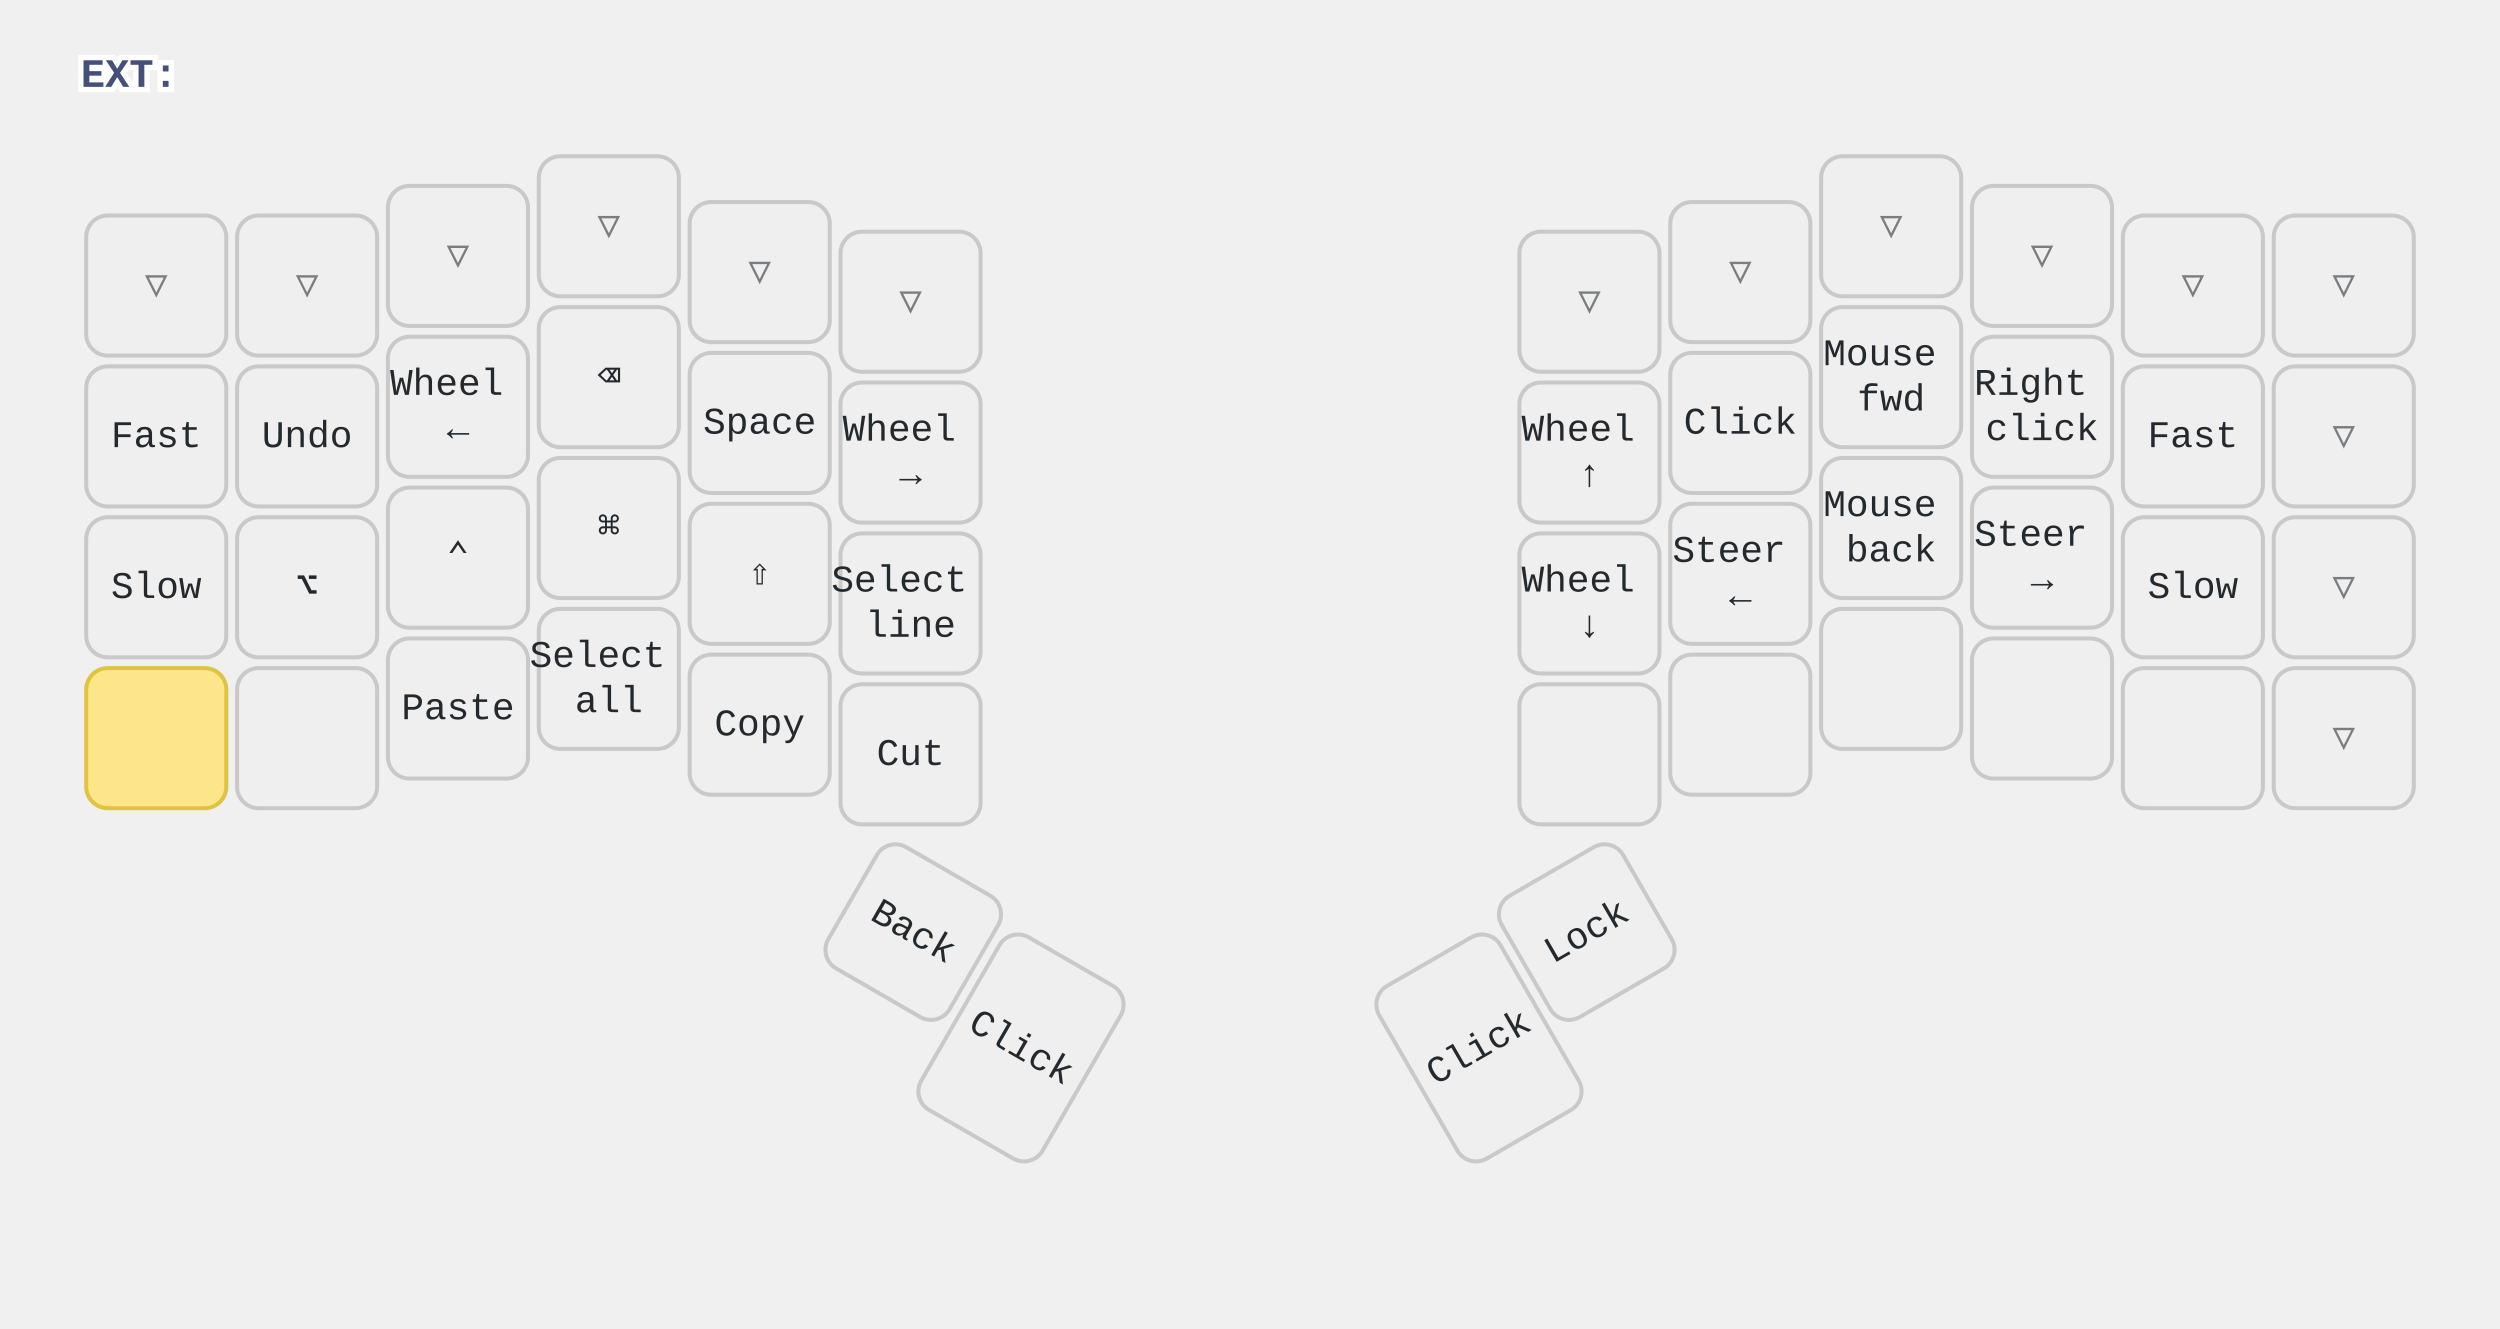
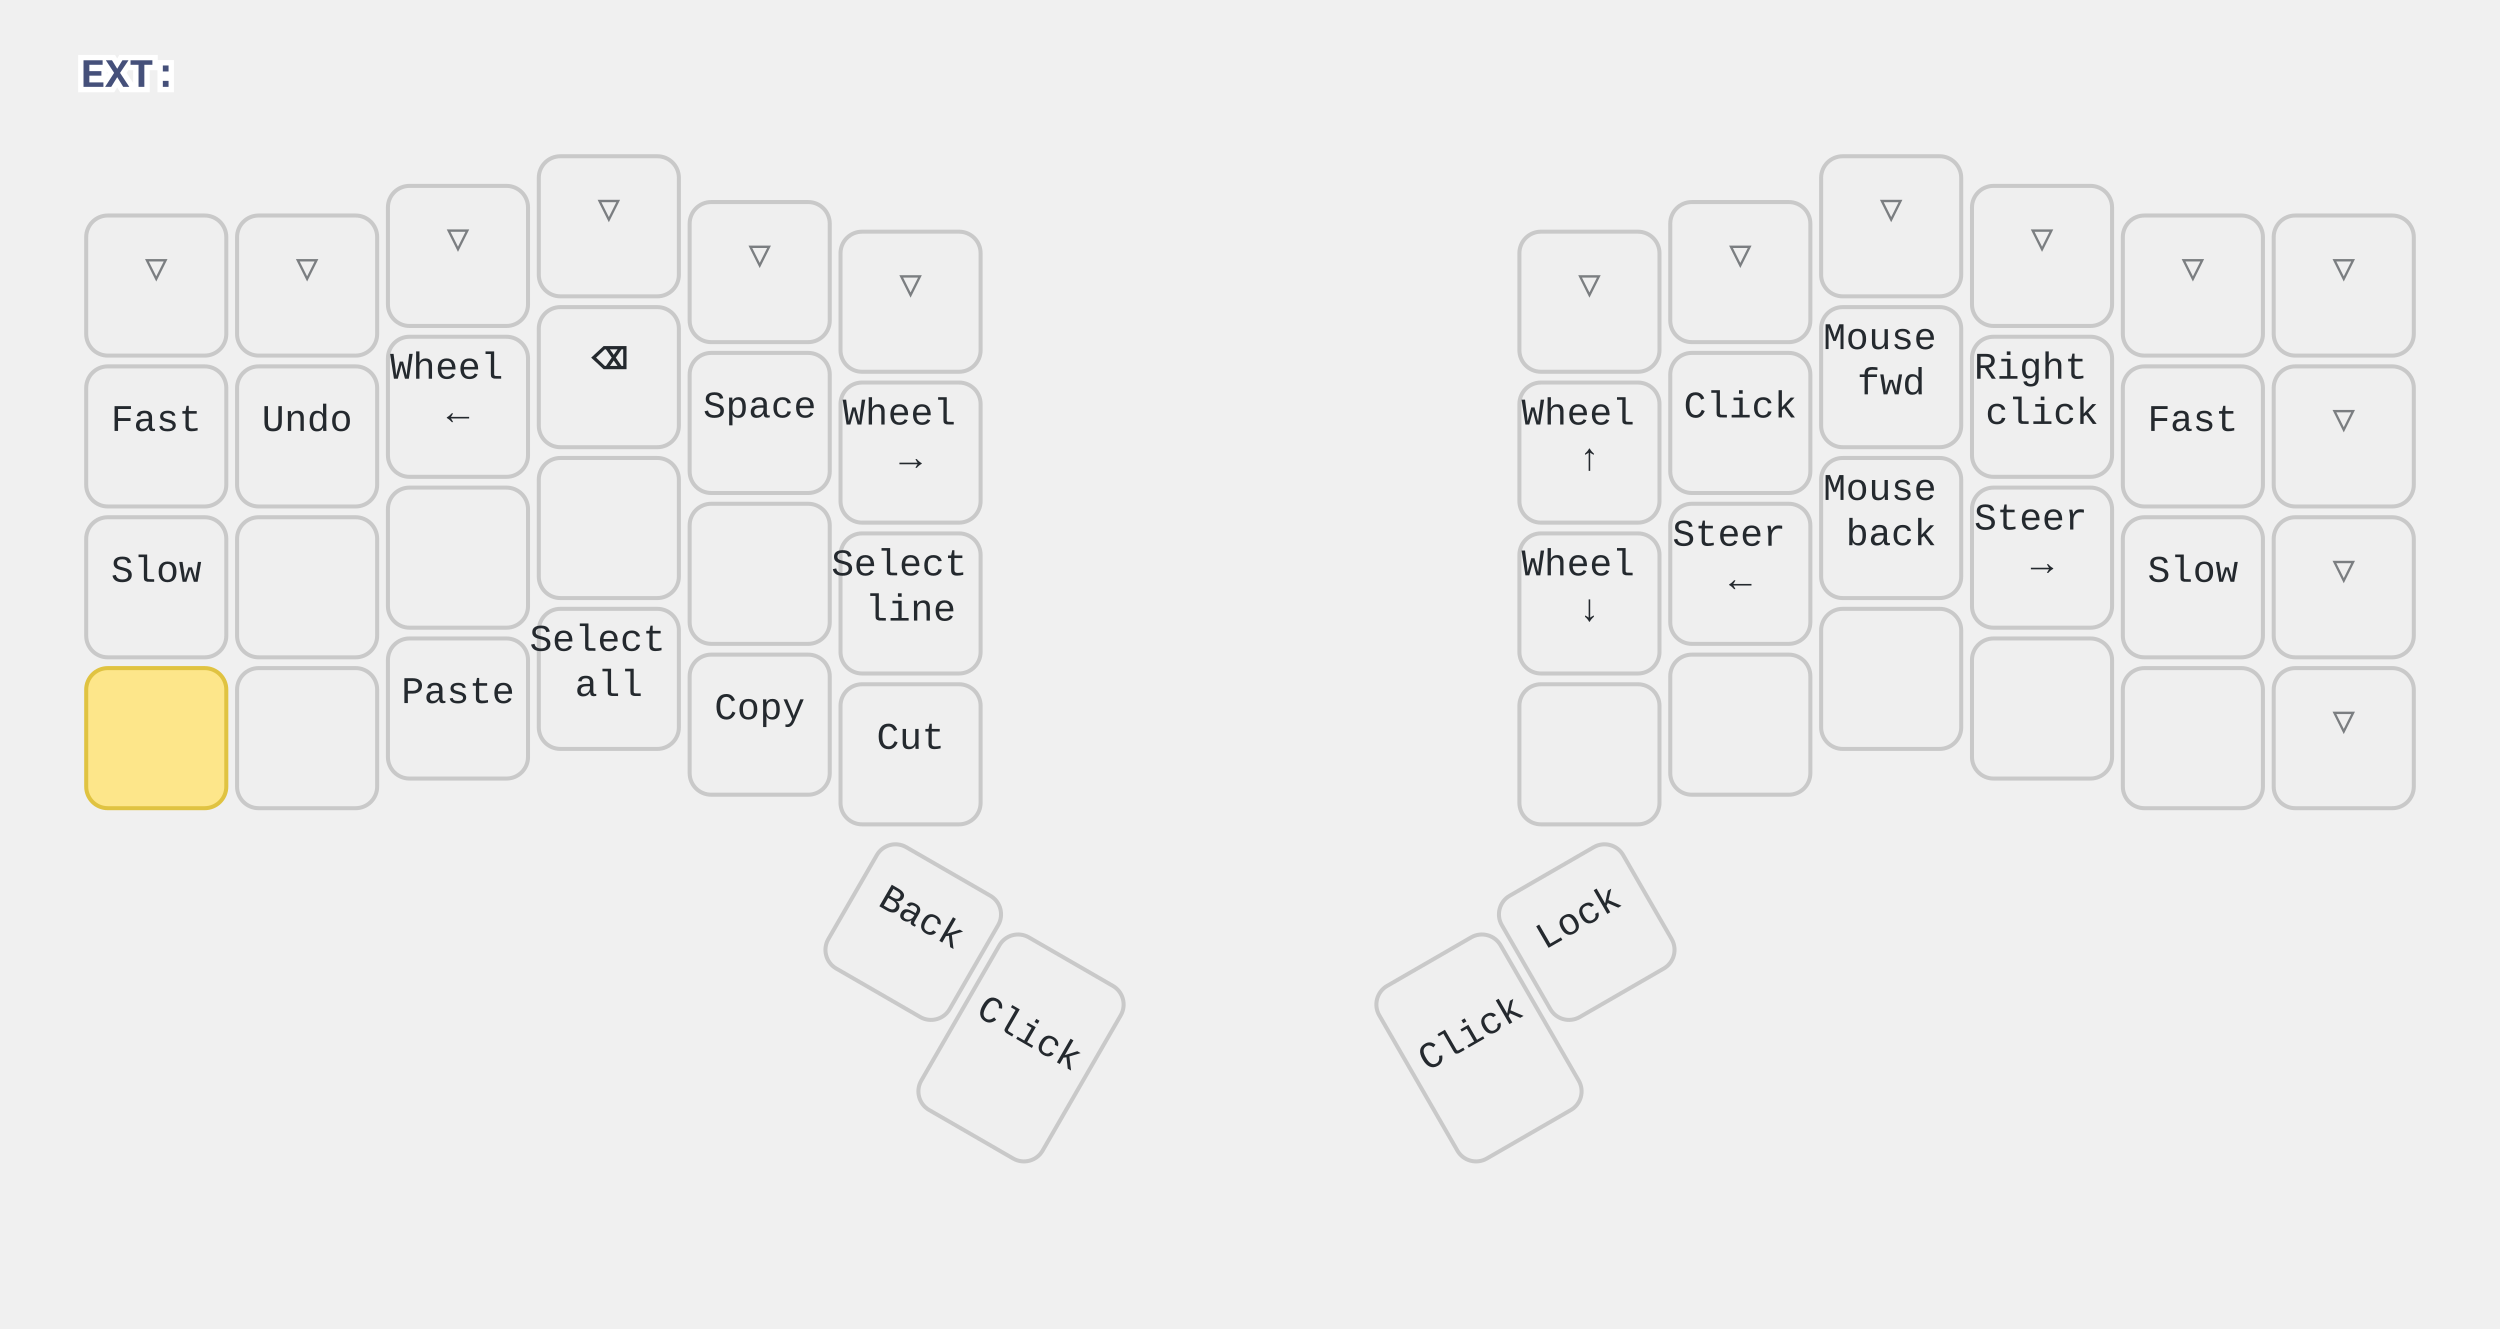
- <svg xmlns="http://www.w3.org/2000/svg" width="928" height="493" viewBox="0 0 928 493" class="keymap">
+ <svg xmlns="http://www.w3.org/2000/svg" xmlns:xlink="http://www.w3.org/1999/xlink" width="928" height="493" viewBox="0 0 928 493" class="keymap">
  <defs>/* start glyphs */
- <svg id="mdi:play-pause">
+ <svg id="mdi:apple-keyboard-command">
+       <svg id="mdi-apple-keyboard-command" viewBox="0 0 24 24">
+         <path d="M6,2A4,4 0 0,1 10,6V8H14V6A4,4 0 0,1 18,2A4,4 0 0,1 22,6A4,4 0 0,1 18,10H16V14H18A4,4 0 0,1 22,18A4,4 0 0,1 18,22A4,4 0 0,1 14,18V16H10V18A4,4 0 0,1 6,22A4,4 0 0,1 2,18A4,4 0 0,1 6,14H8V10H6A4,4 0 0,1 2,6A4,4 0 0,1 6,2M16,18A2,2 0 0,0 18,20A2,2 0 0,0 20,18A2,2 0 0,0 18,16H16V18M14,10H10V14H14V10M6,16A2,2 0 0,0 4,18A2,2 0 0,0 6,20A2,2 0 0,0 8,18V16H6M8,6A2,2 0 0,0 6,4A2,2 0 0,0 4,6A2,2 0 0,0 6,8H8V6M18,8A2,2 0 0,0 20,6A2,2 0 0,0 18,4A2,2 0 0,0 16,6V8H18Z" />
+       </svg>
+     </svg>
+     <svg id="mdi:apple-keyboard-control">
+       <svg id="mdi-apple-keyboard-control" viewBox="0 0 24 24">
+         <path d="M19.78,11.78L18.36,13.19L12,6.83L5.64,13.19L4.22,11.78L12,4L19.78,11.78Z" />
+       </svg>
+     </svg>
+     <svg id="mdi:apple-keyboard-option">
+       <svg id="mdi-apple-keyboard-option" viewBox="0 0 24 24">
+         <path d="M3,4H9.11L16.15,18H21V20H14.88L7.84,6H3V4M14,4H21V6H14V4Z" />
+       </svg>
+     </svg>
+     <svg id="mdi:apple-keyboard-shift">
+       <svg id="mdi-apple-keyboard-shift" viewBox="0 0 24 24">
+         <path d="M15,18V12H17.17L12,6.83L6.83,12H9V18H15M12,4L22,14H17V20H7V14H2L12,4Z" />
+       </svg>
+     </svg>
+     <svg id="mdi:play-pause">
      <svg id="mdi-play-pause" viewBox="0 0 24 24">
        <path d="M3,5V19L11,12M13,19H16V5H13M18,5V19H21V5" />
      </svg>
    </svg>
    <svg id="mdi:skip-next">
      <svg id="mdi-skip-next" viewBox="0 0 24 24">
        <path d="M16,18H18V6H16M6,18L14.5,12L6,6V18Z" />
      </svg>
    </svg>
    <svg id="mdi:skip-previous">
      <svg id="mdi-skip-previous" viewBox="0 0 24 24">
        <path d="M6,18V6H8V18H6M9.5,12L18,6V18L9.5,12Z" />
      </svg>
    </svg>
    <svg id="mdi:volume-minus">
      <svg id="mdi-volume-minus" viewBox="0 0 24 24">
        <path d="M3,9H7L12,4V20L7,15H3V9M14,11H22V13H14V11Z" />
      </svg>
    </svg>
    <svg id="mdi:volume-off">
      <svg id="mdi-volume-off" viewBox="0 0 24 24">
        <path d="M12,4L9.91,6.09L12,8.18M4.27,3L3,4.27L7.73,9H3V15H7L12,20V13.27L16.25,17.53C15.58,18.04 14.83,18.46 14,18.7V20.77C15.38,20.45 16.63,19.82 17.68,18.96L19.73,21L21,19.73L12,10.73M19,12C19,12.94 18.8,13.82 18.46,14.64L19.97,16.15C20.62,14.91 21,13.5 21,12C21,7.72 18,4.14 14,3.23V5.29C16.89,6.15 19,8.83 19,12M16.5,12C16.5,10.23 15.5,8.71 14,7.97V10.18L16.45,12.63C16.5,12.43 16.5,12.21 16.5,12Z" />
      </svg>
    </svg>
    <svg id="mdi:volume-plus">
      <svg id="mdi-volume-plus" viewBox="0 0 24 24">
        <path d="M3,9H7L12,4V20L7,15H3V9M14,11H17V8H19V11H22V13H19V16H17V13H14V11Z" />
      </svg>
    </svg>
  </defs>/* end glyphs */
<style>/* inherit to force styles through use tags */
svg path {
    fill: inherit;
}

/* font and background color specifications */
svg.keymap {
    font-family: SFMono-Regular,Consolas,Liberation Mono,Menlo,monospace;
    font-size: 14px;
    font-kerning: normal;
    text-rendering: optimizeLegibility;
    fill: #24292e;
}

/* default key styling */
rect.key {
    fill: #f6f8fa;
}

rect.key, rect.combo {
    stroke: #c9cccf;
    stroke-width: 1;
}

/* default key side styling, only used is draw_key_sides is set */
rect.side {
    filter: brightness(90%);
}

/* color accent for combo boxes */
rect.combo, rect.combo-separate {
    fill: #cdf;
}

/* color accent for held keys */
rect.held, rect.combo.held {
    fill: #fdd;
}

/* color accent for ghost (optional) keys */
rect.ghost, rect.combo.ghost {
    stroke-dasharray: 4, 4;
    stroke-width: 2;
}

text {
    text-anchor: middle;
    dominant-baseline: middle;
}

/* styling for layer labels */
text.label {
    font-weight: bold;
    text-anchor: start;
    stroke: white;
    stroke-width: 4;
    paint-order: stroke;
}

/* styling for optional footer */
text.footer {
    text-anchor: end;
    dominant-baseline: auto;
    stroke: white;
    stroke-width: 4;
    paint-order: stroke;
}

/* styling for combo tap, and key non-tap label text */
text.combo, text.hold, text.shifted, text.left, text.right, text.tl, text.tr, text.bl, text.br {
    font-size: 11px;
}

text.hold, text.bl, text.br {
    text-anchor: middle;
    dominant-baseline: auto;
}

text.shifted, text.tl, text.tr {
    text-anchor: middle;
    dominant-baseline: hanging;
}

text.left, text.tl, text.bl {
    text-anchor: start;
}

text.right, text.tr, text.br {
    text-anchor: end;
}

text.layer-activator {
    text-decoration: underline;
}

/* styling for hold/shifted label text in combo box */
text.combo.hold, text.combo.shifted, text.combo.left, text.combo.right {
    font-size: 8px;
}

/* lighter symbol for transparent keys */
text.trans {
    fill: #7b7e81;
}

/* styling for combo dendrons */
path.combo {
    stroke-width: 1;
    stroke: gray;
    fill: none;
}

/* Start Tabler Icons Cleanup */
/* cannot use height/width with glyphs */
.icon-tabler &gt; path {
    fill: inherit;
    stroke: inherit;
    stroke-width: 2;
}
/* hide tabler's default box */
.icon-tabler &gt; path[stroke="none"][fill="none"] {
    visibility: hidden;
}
/* End Tabler Icons Cleanup */

rect.key { fill: #efefef; stroke: #c9c9c9; stroke-width: 1.5; }
rect.held, rect.combo.held { fill: #fde68a; stroke: #e0c341; }
rect.combo { fill: #a5dcfa; stroke: #7cc3ea; }
- text.hold { fill: #8a6d00; font-weight: bold; font-size: 12px; }
- text.shifted { fill: #4b4b70; }
+ text.big { font-size: 22px; }
+ path.holdband { fill: #fde047; }
+ text.hold { fill: #1f2937; font-weight: bold; font-size: 13px; }
+ use.hold { fill: #1f2937; }
+ text.shifted { fill: #4b4b70; font-size: 12px; }
+ text.combo { font-size: 12px; }
text.label { fill: #45507a; font-size: 15px; }
rect.ghost, rect.combo.ghost { stroke-dasharray: 4, 4; }
</style>
  <g transform="translate(30, 0)" class="layer-EXT">
    <text x="0" y="28" class="label" id="EXT">EXT:</text>
    <g transform="translate(0, 56)">
      <g transform="translate(28, 50)" class="key trans keypos-0">
        <rect rx="8" ry="8" x="-26" y="-26" width="52" height="52" class="key trans" />
-         <text x="0" y="0" class="key trans tap">▽</text>
+         <text x="0" y="-6" class="key trans tap">▽</text>
      </g>
      <g transform="translate(84, 50)" class="key trans keypos-1">
        <rect rx="8" ry="8" x="-26" y="-26" width="52" height="52" class="key trans" />
-         <text x="0" y="0" class="key trans tap">▽</text>
+         <text x="0" y="-6" class="key trans tap">▽</text>
      </g>
      <g transform="translate(140, 39)" class="key trans keypos-2">
        <rect rx="8" ry="8" x="-26" y="-26" width="52" height="52" class="key trans" />
-         <text x="0" y="0" class="key trans tap">▽</text>
+         <text x="0" y="-6" class="key trans tap">▽</text>
      </g>
      <g transform="translate(196, 28)" class="key trans keypos-3">
        <rect rx="8" ry="8" x="-26" y="-26" width="52" height="52" class="key trans" />
-         <text x="0" y="0" class="key trans tap">▽</text>
+         <text x="0" y="-6" class="key trans tap">▽</text>
      </g>
      <g transform="translate(252, 45)" class="key trans keypos-4">
        <rect rx="8" ry="8" x="-26" y="-26" width="52" height="52" class="key trans" />
-         <text x="0" y="0" class="key trans tap">▽</text>
+         <text x="0" y="-6" class="key trans tap">▽</text>
      </g>
      <g transform="translate(308, 56)" class="key trans keypos-5">
        <rect rx="8" ry="8" x="-26" y="-26" width="52" height="52" class="key trans" />
-         <text x="0" y="0" class="key trans tap">▽</text>
+         <text x="0" y="-6" class="key trans tap">▽</text>
      </g>
      <g transform="translate(560, 56)" class="key trans keypos-6">
        <rect rx="8" ry="8" x="-26" y="-26" width="52" height="52" class="key trans" />
-         <text x="0" y="0" class="key trans tap">▽</text>
+         <text x="0" y="-6" class="key trans tap">▽</text>
      </g>
      <g transform="translate(616, 45)" class="key trans keypos-7">
        <rect rx="8" ry="8" x="-26" y="-26" width="52" height="52" class="key trans" />
-         <text x="0" y="0" class="key trans tap">▽</text>
+         <text x="0" y="-6" class="key trans tap">▽</text>
      </g>
      <g transform="translate(672, 28)" class="key trans keypos-8">
        <rect rx="8" ry="8" x="-26" y="-26" width="52" height="52" class="key trans" />
-         <text x="0" y="0" class="key trans tap">▽</text>
+         <text x="0" y="-6" class="key trans tap">▽</text>
      </g>
      <g transform="translate(728, 39)" class="key trans keypos-9">
        <rect rx="8" ry="8" x="-26" y="-26" width="52" height="52" class="key trans" />
-         <text x="0" y="0" class="key trans tap">▽</text>
+         <text x="0" y="-6" class="key trans tap">▽</text>
      </g>
      <g transform="translate(784, 50)" class="key trans keypos-10">
        <rect rx="8" ry="8" x="-26" y="-26" width="52" height="52" class="key trans" />
-         <text x="0" y="0" class="key trans tap">▽</text>
+         <text x="0" y="-6" class="key trans tap">▽</text>
      </g>
      <g transform="translate(840, 50)" class="key trans keypos-11">
        <rect rx="8" ry="8" x="-26" y="-26" width="52" height="52" class="key trans" />
-         <text x="0" y="0" class="key trans tap">▽</text>
+         <text x="0" y="-6" class="key trans tap">▽</text>
      </g>
      <g transform="translate(28, 106)" class="key keypos-12">
        <rect rx="8" ry="8" x="-26" y="-26" width="52" height="52" class="key" />
-         <text x="0" y="0" class="key tap">Fast</text>
+         <text x="0" y="-6" class="key tap">Fast</text>
      </g>
      <g transform="translate(84, 106)" class="key keypos-13">
        <rect rx="8" ry="8" x="-26" y="-26" width="52" height="52" class="key" />
-         <text x="0" y="0" class="key tap">Undo</text>
+         <text x="0" y="-6" class="key tap">Undo</text>
      </g>
      <g transform="translate(140, 95)" class="key keypos-14">
        <rect rx="8" ry="8" x="-26" y="-26" width="52" height="52" class="key" />
-         <text x="0" y="0" class="key tap">
+         <text x="0" y="-6" class="key tap">
          <tspan x="0" dy="-0.6em">Wheel</tspan>
          <tspan x="0" dy="1.2em">←</tspan>
        </text>
      </g>
      <g transform="translate(196, 84)" class="key keypos-15">
        <rect rx="8" ry="8" x="-26" y="-26" width="52" height="52" class="key" />
-         <text x="0" y="0" class="key tap">⌫</text>
+         <text x="0" y="-6" class="key tap big">⌫</text>
      </g>
      <g transform="translate(252, 101)" class="key keypos-16">
        <rect rx="8" ry="8" x="-26" y="-26" width="52" height="52" class="key" />
-         <text x="0" y="0" class="key tap">Space</text>
+         <text x="0" y="-6" class="key tap">Space</text>
      </g>
      <g transform="translate(308, 112)" class="key keypos-17">
        <rect rx="8" ry="8" x="-26" y="-26" width="52" height="52" class="key" />
-         <text x="0" y="0" class="key tap">
+         <text x="0" y="-6" class="key tap">
          <tspan x="0" dy="-0.6em">Wheel</tspan>
          <tspan x="0" dy="1.2em">→</tspan>
        </text>
      </g>
      <g transform="translate(560, 112)" class="key keypos-18">
        <rect rx="8" ry="8" x="-26" y="-26" width="52" height="52" class="key" />
-         <text x="0" y="0" class="key tap">
+         <text x="0" y="-6" class="key tap">
          <tspan x="0" dy="-0.6em">Wheel</tspan>
          <tspan x="0" dy="1.2em">↑</tspan>
        </text>
      </g>
      <g transform="translate(616, 101)" class="key keypos-19">
        <rect rx="8" ry="8" x="-26" y="-26" width="52" height="52" class="key" />
-         <text x="0" y="0" class="key tap">Click</text>
+         <text x="0" y="-6" class="key tap">Click</text>
      </g>
      <g transform="translate(672, 84)" class="key keypos-20">
        <rect rx="8" ry="8" x="-26" y="-26" width="52" height="52" class="key" />
-         <text x="0" y="0" class="key tap">
+         <text x="0" y="-6" class="key tap">
          <tspan x="0" dy="-0.6em">Mouse</tspan>
          <tspan x="0" dy="1.2em">fwd</tspan>
        </text>
      </g>
      <g transform="translate(728, 95)" class="key keypos-21">
        <rect rx="8" ry="8" x="-26" y="-26" width="52" height="52" class="key" />
-         <text x="0" y="0" class="key tap">
+         <text x="0" y="-6" class="key tap">
          <tspan x="0" dy="-0.6em">Right</tspan>
          <tspan x="0" dy="1.2em">click</tspan>
        </text>
      </g>
      <g transform="translate(784, 106)" class="key keypos-22">
        <rect rx="8" ry="8" x="-26" y="-26" width="52" height="52" class="key" />
-         <text x="0" y="0" class="key tap">Fast</text>
+         <text x="0" y="-6" class="key tap">Fast</text>
      </g>
      <g transform="translate(840, 106)" class="key trans keypos-23">
        <rect rx="8" ry="8" x="-26" y="-26" width="52" height="52" class="key trans" />
-         <text x="0" y="0" class="key trans tap">▽</text>
+         <text x="0" y="-6" class="key trans tap">▽</text>
      </g>
      <g transform="translate(28, 162)" class="key keypos-24">
        <rect rx="8" ry="8" x="-26" y="-26" width="52" height="52" class="key" />
-         <text x="0" y="0" class="key tap">Slow</text>
+         <text x="0" y="-6" class="key tap">Slow</text>
      </g>
      <g transform="translate(84, 162)" class="key keypos-25">
        <rect rx="8" ry="8" x="-26" y="-26" width="52" height="52" class="key" />
-         <text x="0" y="0" class="key tap">⌥</text>
+         <use href="#mdi:apple-keyboard-option" xlink:href="#mdi:apple-keyboard-option" x="-11" y="-17" height="22" width="22.0" class="key tap glyph mdi:apple-keyboard-option" />
      </g>
      <g transform="translate(140, 151)" class="key keypos-26">
        <rect rx="8" ry="8" x="-26" y="-26" width="52" height="52" class="key" />
-         <text x="0" y="0" class="key tap">⌃</text>
+         <use href="#mdi:apple-keyboard-control" xlink:href="#mdi:apple-keyboard-control" x="-11" y="-17" height="22" width="22.0" class="key tap glyph mdi:apple-keyboard-control" />
      </g>
      <g transform="translate(196, 140)" class="key keypos-27">
        <rect rx="8" ry="8" x="-26" y="-26" width="52" height="52" class="key" />
-         <text x="0" y="0" class="key tap">⌘</text>
+         <use href="#mdi:apple-keyboard-command" xlink:href="#mdi:apple-keyboard-command" x="-11" y="-17" height="22" width="22.0" class="key tap glyph mdi:apple-keyboard-command" />
      </g>
      <g transform="translate(252, 157)" class="key keypos-28">
        <rect rx="8" ry="8" x="-26" y="-26" width="52" height="52" class="key" />
-         <text x="0" y="0" class="key tap">⇧</text>
+         <use href="#mdi:apple-keyboard-shift" xlink:href="#mdi:apple-keyboard-shift" x="-11" y="-17" height="22" width="22.0" class="key tap glyph mdi:apple-keyboard-shift" />
      </g>
      <g transform="translate(308, 168)" class="key keypos-29">
        <rect rx="8" ry="8" x="-26" y="-26" width="52" height="52" class="key" />
-         <text x="0" y="0" class="key tap">
+         <text x="0" y="-6" class="key tap">
          <tspan x="0" dy="-0.6em">Select</tspan>
          <tspan x="0" dy="1.2em">line</tspan>
        </text>
      </g>
      <g transform="translate(560, 168)" class="key keypos-30">
        <rect rx="8" ry="8" x="-26" y="-26" width="52" height="52" class="key" />
-         <text x="0" y="0" class="key tap">
+         <text x="0" y="-6" class="key tap">
          <tspan x="0" dy="-0.6em">Wheel</tspan>
          <tspan x="0" dy="1.2em">↓</tspan>
        </text>
      </g>
      <g transform="translate(616, 157)" class="key keypos-31">
        <rect rx="8" ry="8" x="-26" y="-26" width="52" height="52" class="key" />
-         <text x="0" y="0" class="key tap">
+         <text x="0" y="-6" class="key tap">
          <tspan x="0" dy="-0.6em">Steer</tspan>
          <tspan x="0" dy="1.2em">←</tspan>
        </text>
      </g>
      <g transform="translate(672, 140)" class="key keypos-32">
        <rect rx="8" ry="8" x="-26" y="-26" width="52" height="52" class="key" />
-         <text x="0" y="0" class="key tap">
+         <text x="0" y="-6" class="key tap">
          <tspan x="0" dy="-0.6em">Mouse</tspan>
          <tspan x="0" dy="1.2em">back</tspan>
        </text>
      </g>
      <g transform="translate(728, 151)" class="key keypos-33">
        <rect rx="8" ry="8" x="-26" y="-26" width="52" height="52" class="key" />
-         <text x="0" y="0" class="key tap">
+         <text x="0" y="-6" class="key tap">
          <tspan x="0" dy="-0.6em">Steer</tspan>
          <tspan x="0" dy="1.2em">→</tspan>
        </text>
      </g>
      <g transform="translate(784, 162)" class="key keypos-34">
        <rect rx="8" ry="8" x="-26" y="-26" width="52" height="52" class="key" />
-         <text x="0" y="0" class="key tap">Slow</text>
+         <text x="0" y="-6" class="key tap">Slow</text>
      </g>
      <g transform="translate(840, 162)" class="key trans keypos-35">
        <rect rx="8" ry="8" x="-26" y="-26" width="52" height="52" class="key trans" />
-         <text x="0" y="0" class="key trans tap">▽</text>
+         <text x="0" y="-6" class="key trans tap">▽</text>
      </g>
      <g transform="translate(28, 218)" class="key held keypos-36">
        <rect rx="8" ry="8" x="-26" y="-26" width="52" height="52" class="key held" />
      </g>
      <g transform="translate(84, 218)" class="key keypos-37">
        <rect rx="8" ry="8" x="-26" y="-26" width="52" height="52" class="key" />
      </g>
      <g transform="translate(140, 207)" class="key keypos-38">
        <rect rx="8" ry="8" x="-26" y="-26" width="52" height="52" class="key" />
-         <text x="0" y="0" class="key tap">Paste</text>
+         <text x="0" y="-6" class="key tap">Paste</text>
      </g>
      <g transform="translate(196, 196)" class="key keypos-39">
        <rect rx="8" ry="8" x="-26" y="-26" width="52" height="52" class="key" />
-         <text x="0" y="0" class="key tap">
+         <text x="0" y="-6" class="key tap">
          <tspan x="0" dy="-0.6em">Select</tspan>
          <tspan x="0" dy="1.2em">all</tspan>
        </text>
      </g>
      <g transform="translate(252, 213)" class="key keypos-40">
        <rect rx="8" ry="8" x="-26" y="-26" width="52" height="52" class="key" />
-         <text x="0" y="0" class="key tap">Copy</text>
+         <text x="0" y="-6" class="key tap">Copy</text>
      </g>
      <g transform="translate(308, 224)" class="key keypos-41">
        <rect rx="8" ry="8" x="-26" y="-26" width="52" height="52" class="key" />
-         <text x="0" y="0" class="key tap">Cut</text>
+         <text x="0" y="-6" class="key tap">Cut</text>
      </g>
      <g transform="translate(560, 224)" class="key keypos-42">
        <rect rx="8" ry="8" x="-26" y="-26" width="52" height="52" class="key" />
      </g>
      <g transform="translate(616, 213)" class="key keypos-43">
        <rect rx="8" ry="8" x="-26" y="-26" width="52" height="52" class="key" />
      </g>
      <g transform="translate(672, 196)" class="key keypos-44">
        <rect rx="8" ry="8" x="-26" y="-26" width="52" height="52" class="key" />
      </g>
      <g transform="translate(728, 207)" class="key keypos-45">
        <rect rx="8" ry="8" x="-26" y="-26" width="52" height="52" class="key" />
      </g>
      <g transform="translate(784, 218)" class="key keypos-46">
        <rect rx="8" ry="8" x="-26" y="-26" width="52" height="52" class="key" />
      </g>
      <g transform="translate(840, 218)" class="key trans keypos-47">
        <rect rx="8" ry="8" x="-26" y="-26" width="52" height="52" class="key trans" />
-         <text x="0" y="0" class="key trans tap">▽</text>
+         <text x="0" y="-6" class="key trans tap">▽</text>
      </g>
      <g transform="translate(309, 290) rotate(30.0)" class="key keypos-48">
        <rect rx="8" ry="8" x="-26" y="-26" width="52" height="52" class="key" />
-         <text x="0" y="0" class="key tap">Back</text>
+         <text x="0" y="-6" class="key tap">Back</text>
      </g>
      <g transform="translate(349, 333) rotate(30.0)" class="key keypos-49">
        <rect rx="8" ry="8" x="-26" y="-37" width="52" height="74" class="key" />
-         <text x="0" y="0" class="key tap">Click</text>
+         <text x="0" y="-6" class="key tap">Click</text>
      </g>
      <g transform="translate(519, 333) rotate(-30.0)" class="key keypos-50">
        <rect rx="8" ry="8" x="-26" y="-37" width="52" height="74" class="key" />
-         <text x="0" y="0" class="key tap">Click</text>
+         <text x="0" y="-6" class="key tap">Click</text>
      </g>
      <g transform="translate(559, 290) rotate(-30.0)" class="key keypos-51">
        <rect rx="8" ry="8" x="-26" y="-26" width="52" height="52" class="key" />
-         <text x="0" y="0" class="key tap">Lock</text>
+         <text x="0" y="-6" class="key tap">Lock</text>
      </g>
    </g>
  </g>
</svg>
